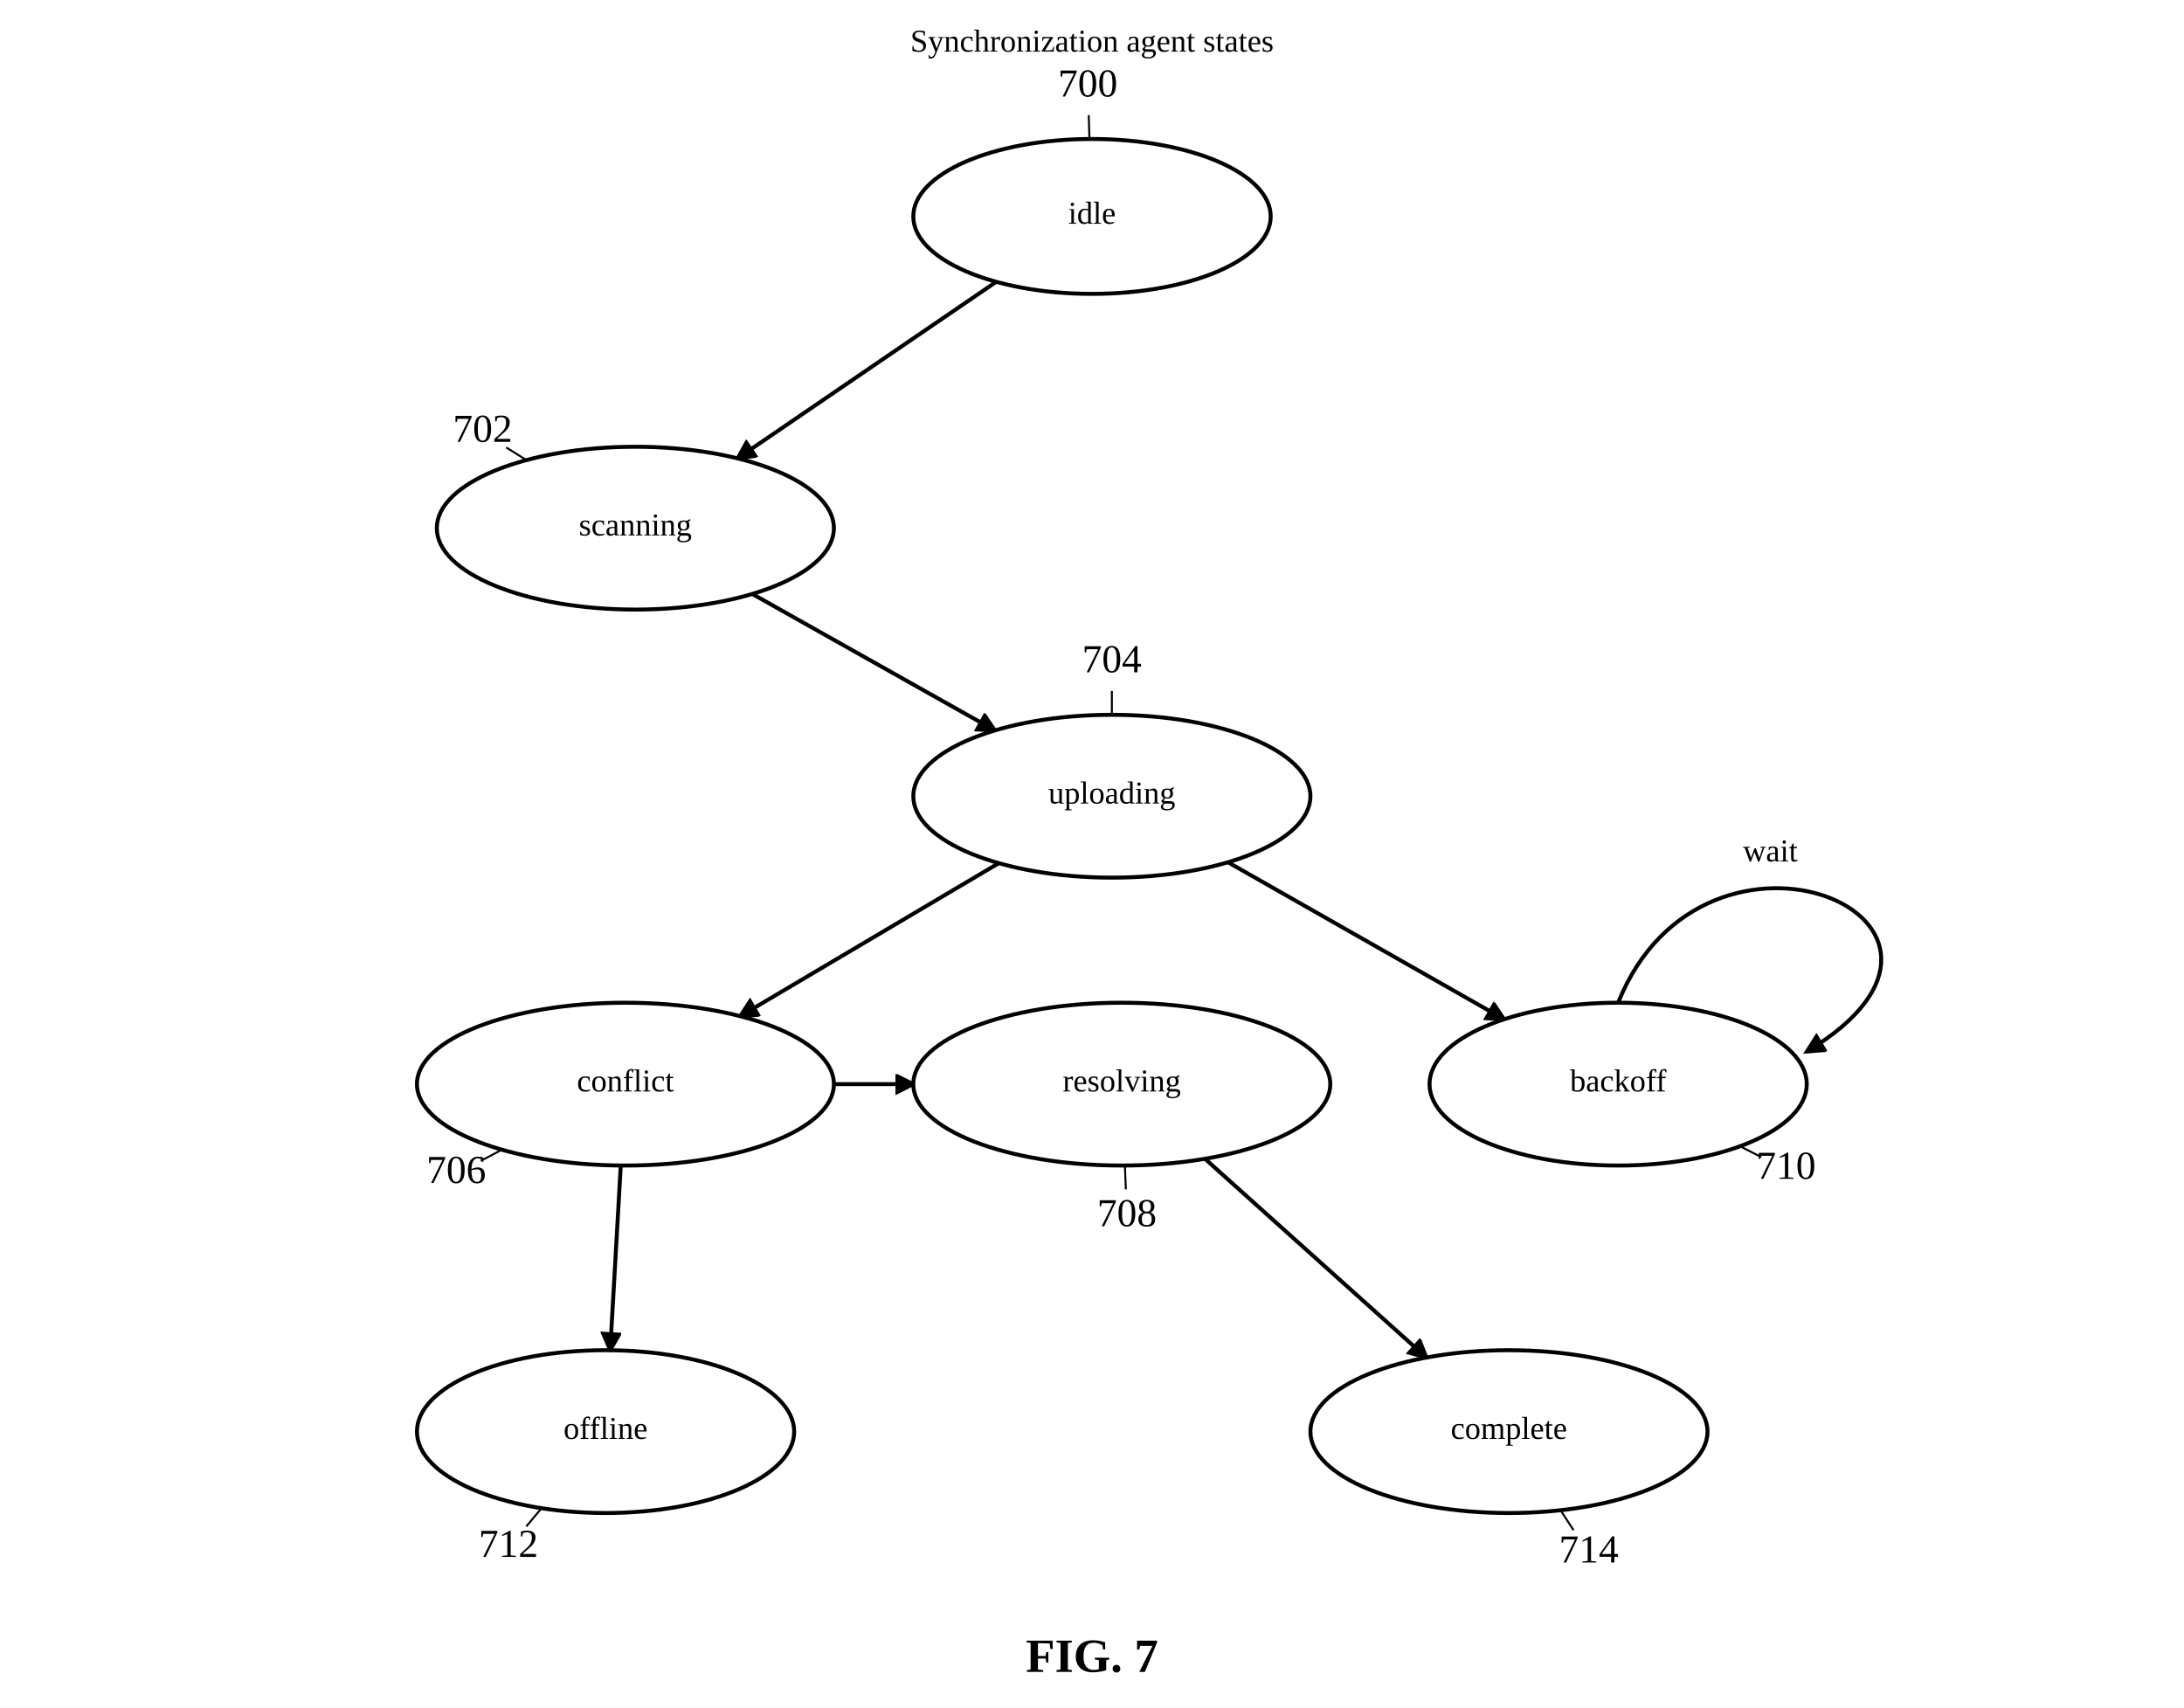
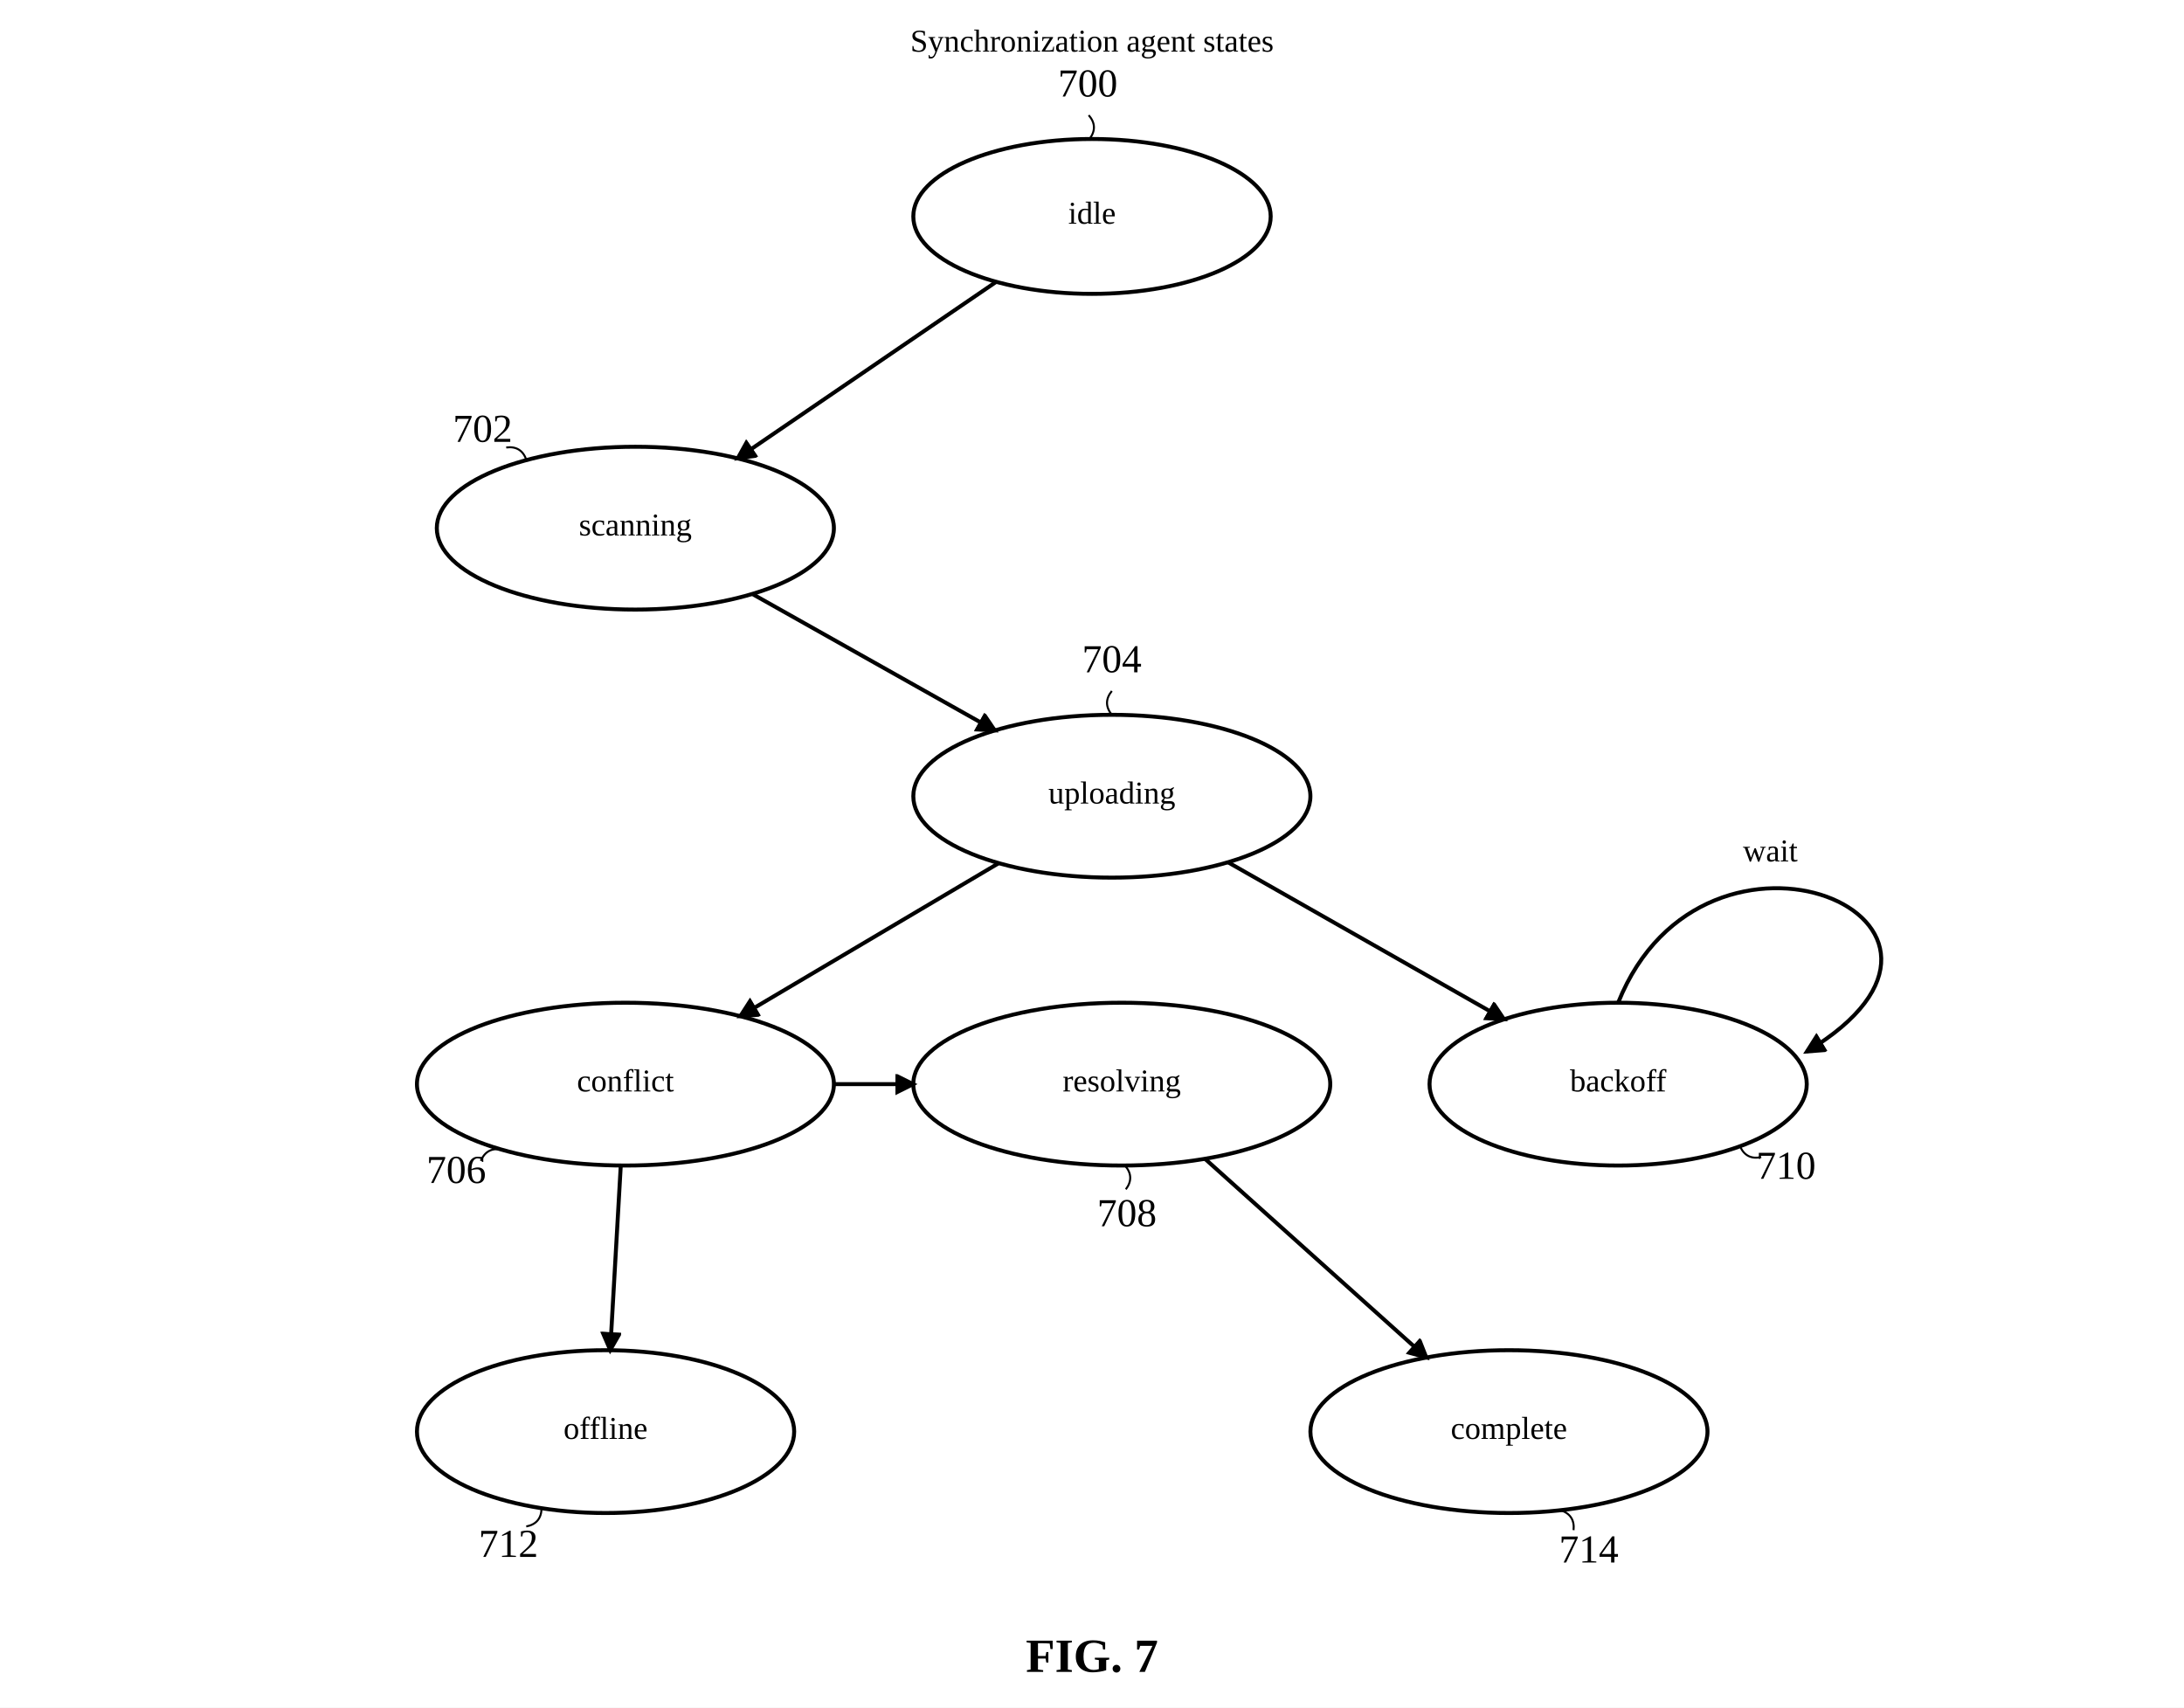
<svg xmlns="http://www.w3.org/2000/svg" width="1100" height="860" viewBox="0 0 1100 860" role="img" aria-label="FIG. 7">
  <defs>
    <marker id="FIG07-arrowhead" markerWidth="12" markerHeight="12" refX="9" refY="5" orient="auto" markerUnits="userSpaceOnUse">
      <polygon points="0,0 10,5 0,10" fill="black" stroke="black" />
    </marker>
  </defs>
  <rect x="0" y="0" width="1100" height="860" fill="white" />
  <text id="FIG07-title" x="550" y="26" font-family="Liberation Serif, Times New Roman, serif" font-size="16" fill="black" text-anchor="middle">Synchronization agent states</text>
+   <ellipse id="FIG07-part-700-shape" cx="550" cy="109" rx="90" ry="39" fill="white" stroke="black" stroke-width="2" />
+   <ellipse id="FIG07-part-702-shape" cx="320" cy="266" rx="100" ry="41" fill="white" stroke="black" stroke-width="2" />
+   <ellipse id="FIG07-part-704-shape" cx="560" cy="401" rx="100" ry="41" fill="white" stroke="black" stroke-width="2" />
+   <ellipse id="FIG07-part-706-shape" cx="315" cy="546" rx="105" ry="41" fill="white" stroke="black" stroke-width="2" />
+   <ellipse id="FIG07-part-708-shape" cx="565" cy="546" rx="105" ry="41" fill="white" stroke="black" stroke-width="2" />
+   <ellipse id="FIG07-part-710-shape" cx="815" cy="546" rx="95" ry="41" fill="white" stroke="black" stroke-width="2" />
+   <ellipse id="FIG07-part-712-shape" cx="305" cy="721" rx="95" ry="41" fill="white" stroke="black" stroke-width="2" />
+   <ellipse id="FIG07-part-714-shape" cx="760" cy="721" rx="100" ry="41" fill="white" stroke="black" stroke-width="2" />
  <line id="FIG07-arrow-0-line" x1="501.76" y1="141.93" x2="371.49" y2="230.85" stroke="black" stroke-width="2" marker-end="url(#FIG07-arrowhead)" />
  <line id="FIG07-arrow-1-line" x1="378.9" y1="299.13" x2="501.1" y2="367.87" stroke="black" stroke-width="2" marker-end="url(#FIG07-arrowhead)" />
  <line id="FIG07-arrow-2-line" x1="503.05" y1="434.7" x2="372.82" y2="511.78" stroke="black" stroke-width="2" marker-end="url(#FIG07-arrowhead)" />
  <line id="FIG07-arrow-3-line" x1="420" y1="546" x2="460" y2="546" stroke="black" stroke-width="2" marker-end="url(#FIG07-arrowhead)" />
  <line id="FIG07-arrow-4-line" x1="606.89" y1="583.6" x2="718.45" y2="683.71" stroke="black" stroke-width="2" marker-end="url(#FIG07-arrowhead)" />
  <line id="FIG07-arrow-5-line" x1="618.49" y1="434.26" x2="757.57" y2="513.34" stroke="black" stroke-width="2" marker-end="url(#FIG07-arrowhead)" />
  <path id="FIG07-arrow-6-loop" d="M 815 505 C 858.8 395.5 1019.5 463.9 910 529.6" fill="none" stroke="black" stroke-width="2" marker-end="url(#FIG07-arrowhead)" />
  <text id="FIG07-arrow-6-loop-label" x="891.65" y="433.83" font-family="Liberation Serif, Times New Roman, serif" font-size="16" fill="black" text-anchor="middle">wait</text>
  <line id="FIG07-arrow-7-line" x1="312.66" y1="586.99" x2="307.34" y2="680.01" stroke="black" stroke-width="2" marker-end="url(#FIG07-arrowhead)" />
-   <ellipse id="FIG07-part-700-shape" cx="550" cy="109" rx="90" ry="39" fill="white" stroke="black" stroke-width="2" />
  <text id="FIG07-part-700-label" font-family="Liberation Serif, Times New Roman, serif" font-size="16" fill="black" text-anchor="middle" dominant-baseline="middle">
    <tspan x="550" y="109">idle</tspan>
  </text>
-   <line id="FIG07-part-700-lead" x1="548.34" y1="58.01" x2="548.73" y2="70" stroke="black" stroke-width="1" />
+   <path id="FIG07-part-700-lead" d="M 548.34 58.01 C 551.72 61.86 551.85 65.94 548.73 70" fill="none" stroke="black" stroke-width="1" />
  <text id="FIG07-part-700-num" x="547.88" y="44.02" font-family="Liberation Serif, Times New Roman, serif" font-size="20" fill="black" text-anchor="middle" dominant-baseline="middle">700</text>
-   <ellipse id="FIG07-part-702-shape" cx="320" cy="266" rx="100" ry="41" fill="white" stroke="black" stroke-width="2" />
  <text id="FIG07-part-702-label" font-family="Liberation Serif, Times New Roman, serif" font-size="16" fill="black" text-anchor="middle" dominant-baseline="middle">
    <tspan x="320" y="266">scanning</tspan>
  </text>
-   <line id="FIG07-part-702-lead" x1="254.97" y1="225.36" x2="265.15" y2="231.72" stroke="black" stroke-width="1" />
+   <path id="FIG07-part-702-lead" d="M 254.97 225.36 C 260.05 224.7 263.51 226.86 265.15 231.72" fill="none" stroke="black" stroke-width="1" />
  <text id="FIG07-part-702-num" x="243.1" y="217.94" font-family="Liberation Serif, Times New Roman, serif" font-size="20" fill="black" text-anchor="middle" dominant-baseline="middle">702</text>
-   <ellipse id="FIG07-part-704-shape" cx="560" cy="401" rx="100" ry="41" fill="white" stroke="black" stroke-width="2" />
  <text id="FIG07-part-704-label" font-family="Liberation Serif, Times New Roman, serif" font-size="16" fill="black" text-anchor="middle" dominant-baseline="middle">
    <tspan x="560" y="401">uploading</tspan>
  </text>
-   <line id="FIG07-part-704-lead" x1="560" y1="348" x2="560" y2="360" stroke="black" stroke-width="1" />
+   <path id="FIG07-part-704-lead" d="M 560 348 C 556.75 351.96 556.75 356.04 560 360" fill="none" stroke="black" stroke-width="1" />
  <text id="FIG07-part-704-num" x="560" y="334" font-family="Liberation Serif, Times New Roman, serif" font-size="20" fill="black" text-anchor="middle" dominant-baseline="middle">704</text>
-   <ellipse id="FIG07-part-706-shape" cx="315" cy="546" rx="105" ry="41" fill="white" stroke="black" stroke-width="2" />
  <text id="FIG07-part-706-label" font-family="Liberation Serif, Times New Roman, serif" font-size="16" fill="black" text-anchor="middle" dominant-baseline="middle">
    <tspan x="315" y="546">conflict</tspan>
  </text>
-   <line id="FIG07-part-706-lead" x1="242.17" y1="584.65" x2="252.77" y2="579.02" stroke="black" stroke-width="1" />
+   <path id="FIG07-part-706-lead" d="M 242.17 584.65 C 244.14 579.92 247.74 578.01 252.77 579.02" fill="none" stroke="black" stroke-width="1" />
  <text id="FIG07-part-706-num" x="229.8" y="591.21" font-family="Liberation Serif, Times New Roman, serif" font-size="20" fill="black" text-anchor="middle" dominant-baseline="middle">706</text>
-   <ellipse id="FIG07-part-708-shape" cx="565" cy="546" rx="105" ry="41" fill="white" stroke="black" stroke-width="2" />
  <text id="FIG07-part-708-label" font-family="Liberation Serif, Times New Roman, serif" font-size="16" fill="black" text-anchor="middle" dominant-baseline="middle">
    <tspan x="565" y="546">resolving</tspan>
  </text>
-   <line id="FIG07-part-708-lead" x1="567.04" y1="598.99" x2="566.58" y2="587" stroke="black" stroke-width="1" />
+   <path id="FIG07-part-708-lead" d="M 567.04 598.99 C 570.13 594.9 569.98 590.83 566.58 587" fill="none" stroke="black" stroke-width="1" />
  <text id="FIG07-part-708-num" x="567.58" y="612.98" font-family="Liberation Serif, Times New Roman, serif" font-size="20" fill="black" text-anchor="middle" dominant-baseline="middle">708</text>
-   <ellipse id="FIG07-part-710-shape" cx="815" cy="546" rx="95" ry="41" fill="white" stroke="black" stroke-width="2" />
  <text id="FIG07-part-710-label" font-family="Liberation Serif, Times New Roman, serif" font-size="16" fill="black" text-anchor="middle" dominant-baseline="middle">
    <tspan x="815" y="546">backoff</tspan>
  </text>
-   <line id="FIG07-part-710-lead" x1="887.07" y1="582.74" x2="876.38" y2="577.29" stroke="black" stroke-width="1" />
+   <path id="FIG07-part-710-lead" d="M 887.07 582.74 C 882.07 583.84 878.43 581.99 876.38 577.29" fill="none" stroke="black" stroke-width="1" />
  <text id="FIG07-part-710-num" x="899.55" y="589.1" font-family="Liberation Serif, Times New Roman, serif" font-size="20" fill="black" text-anchor="middle" dominant-baseline="middle">710</text>
-   <ellipse id="FIG07-part-712-shape" cx="305" cy="721" rx="95" ry="41" fill="white" stroke="black" stroke-width="2" />
  <text id="FIG07-part-712-label" font-family="Liberation Serif, Times New Roman, serif" font-size="16" fill="black" text-anchor="middle" dominant-baseline="middle">
    <tspan x="305" y="721">offline</tspan>
  </text>
-   <line id="FIG07-part-712-lead" x1="265.06" y1="768.77" x2="272.76" y2="759.57" stroke="black" stroke-width="1" />
+   <path id="FIG07-part-712-lead" d="M 265.06 768.77 C 270.09 767.82 272.71 764.69 272.76 759.57" fill="none" stroke="black" stroke-width="1" />
  <text id="FIG07-part-712-num" x="256.08" y="779.51" font-family="Liberation Serif, Times New Roman, serif" font-size="20" fill="black" text-anchor="middle" dominant-baseline="middle">712</text>
-   <ellipse id="FIG07-part-714-shape" cx="760" cy="721" rx="100" ry="41" fill="white" stroke="black" stroke-width="2" />
  <text id="FIG07-part-714-label" font-family="Liberation Serif, Times New Roman, serif" font-size="16" fill="black" text-anchor="middle" dominant-baseline="middle">
    <tspan x="760" y="721">complete</tspan>
  </text>
-   <line id="FIG07-part-714-lead" x1="792.54" y1="770.63" x2="785.96" y2="760.59" stroke="black" stroke-width="1" />
+   <path id="FIG07-part-714-lead" d="M 792.54 770.63 C 793.09 765.54 790.85 762.12 785.96 760.59" fill="none" stroke="black" stroke-width="1" />
  <text id="FIG07-part-714-num" x="800.22" y="782.34" font-family="Liberation Serif, Times New Roman, serif" font-size="20" fill="black" text-anchor="middle" dominant-baseline="middle">714</text>
  <text id="FIG07-caption" x="550" y="842" font-family="Liberation Serif, Times New Roman, serif" font-size="24" fill="black" text-anchor="middle" font-weight="bold">FIG. 7</text>
</svg>
